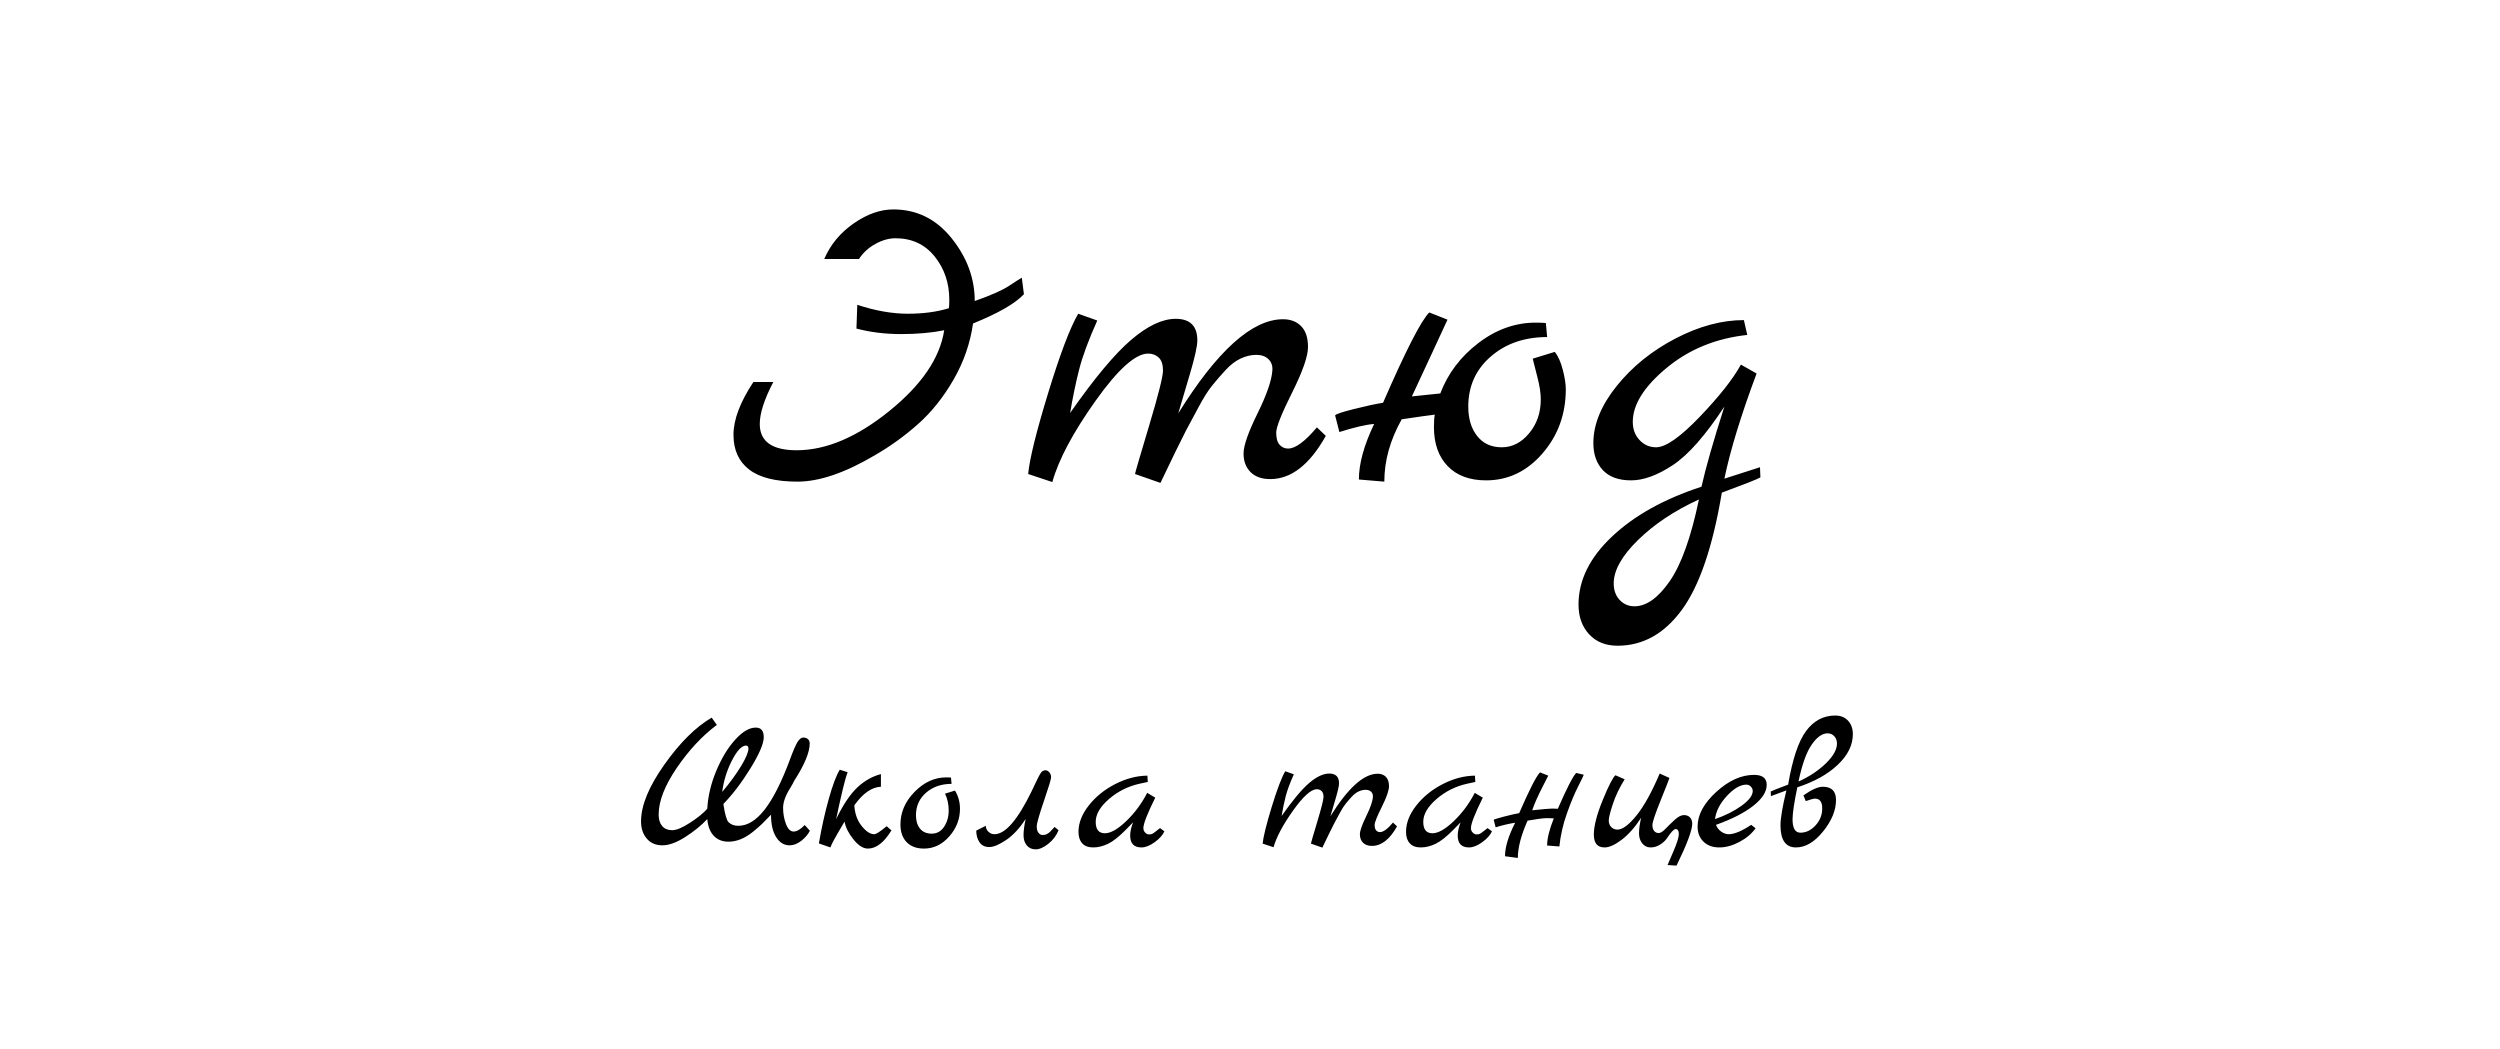
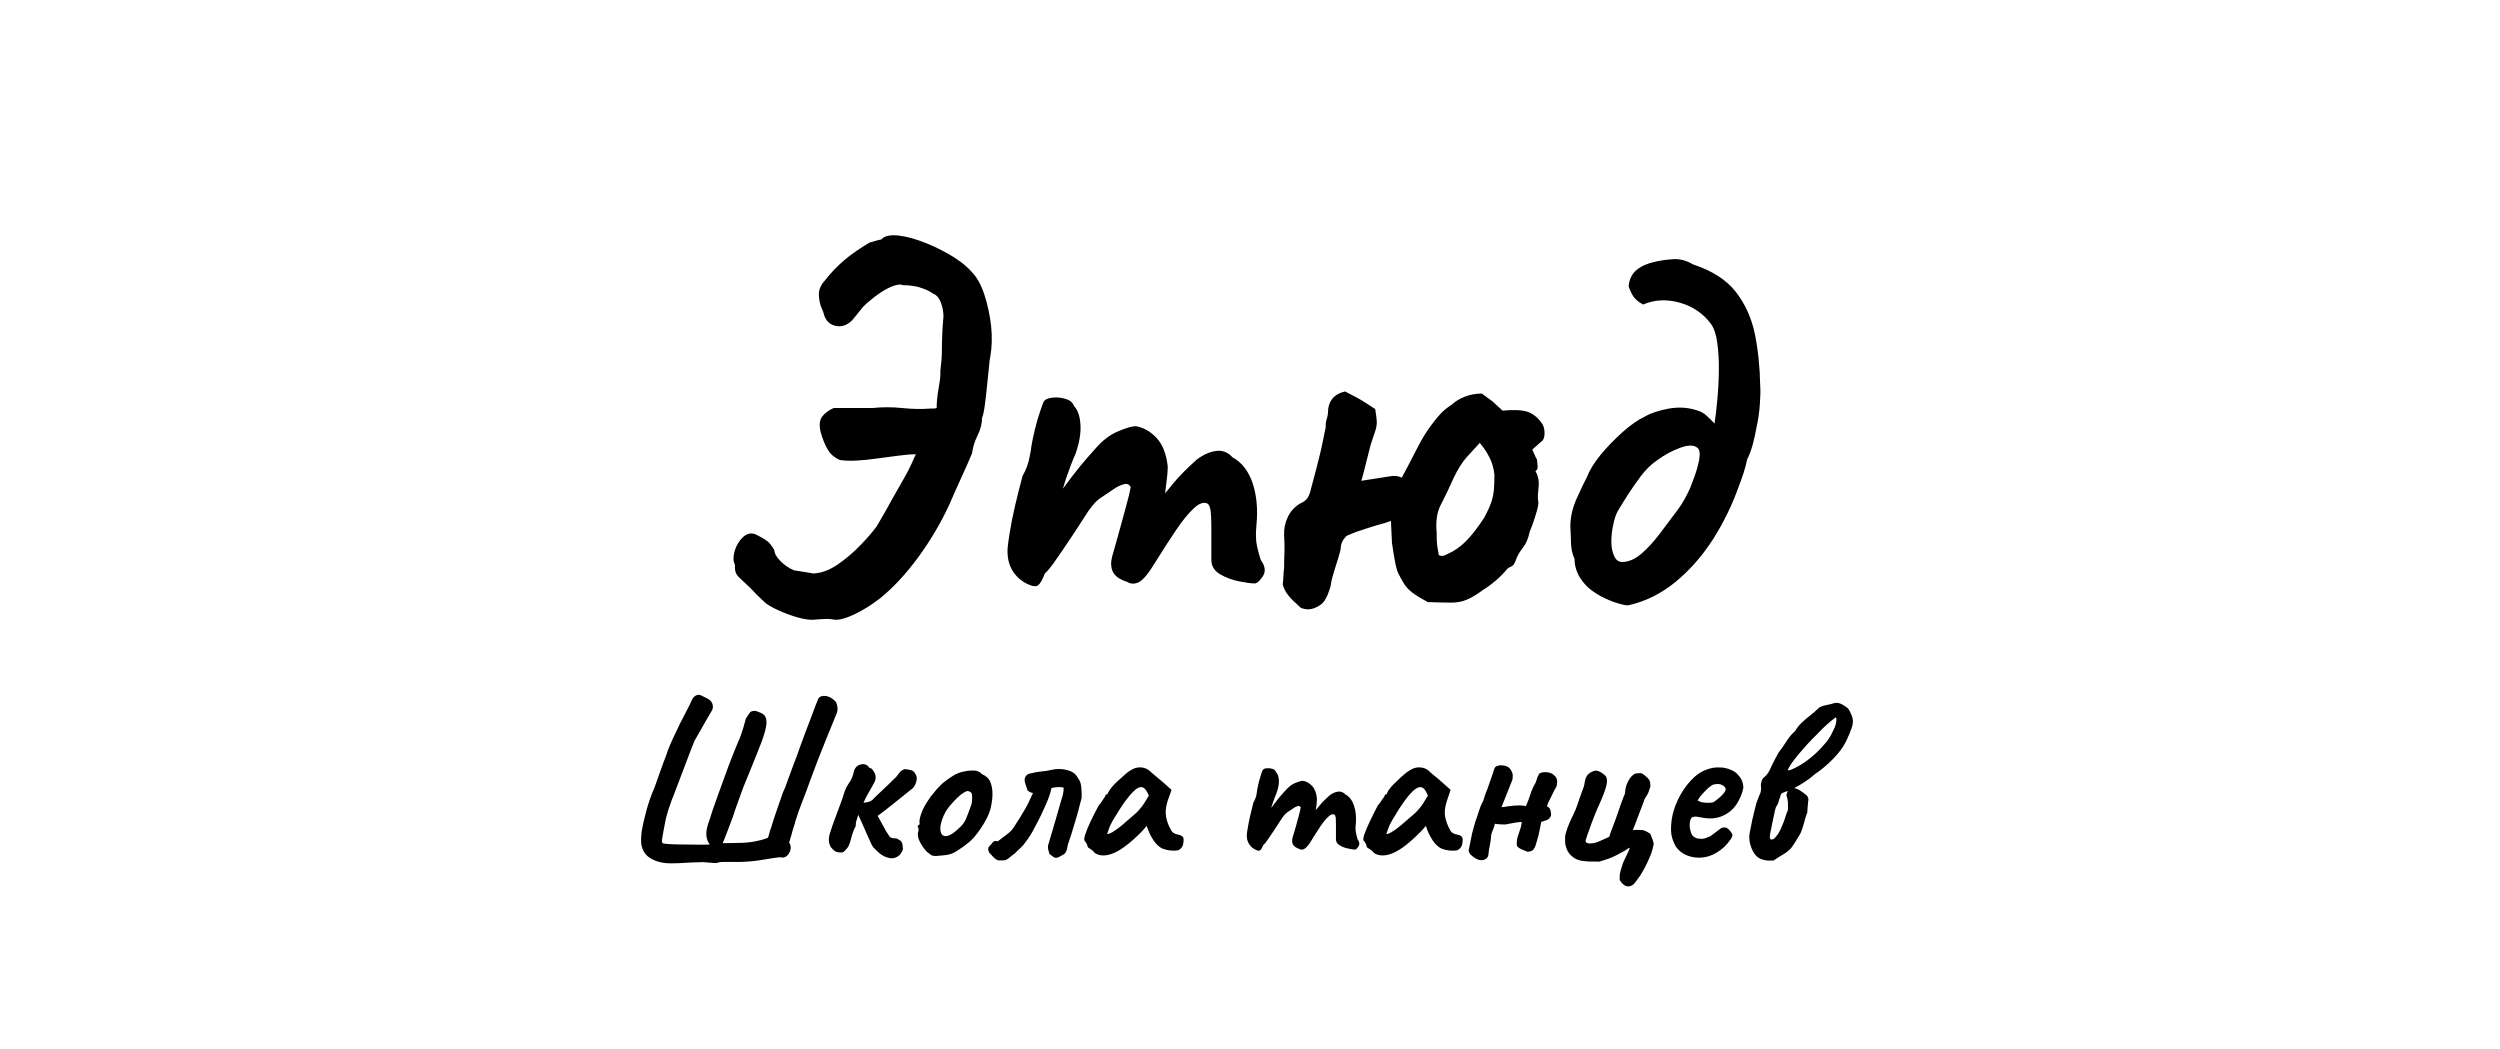
<svg xmlns="http://www.w3.org/2000/svg" viewBox="0 0 1432.5 600.75" width="1432.5" height="600.75">
-   <path fill="#000000" d="M557.552 185.355Q555.122 202.362 546.376 217.546Q537.629 232.731 525.967 243.056Q514.306 253.382 501.186 260.914Q475.676 275.977 456.968 275.977Q438.261 275.977 429.272 269.052Q420.282 262.128 420.282 249.13Q420.282 236.132 431.701 218.882H443.12Q435.345 233.703 435.345 242.935Q435.345 257.998 456.483 257.998Q481.75 257.998 509.568 235.525Q537.386 213.052 541.031 189.242Q530.098 191.429 516.371 191.429Q502.644 191.429 490.739 188.27L491.225 174.665Q506.774 179.767 520.137 179.767Q533.499 179.767 543.703 176.608Q543.946 175.151 543.946 171.749Q543.946 157.415 535.564 146.968Q527.182 136.521 513.091 136.521Q507.503 136.521 501.551 139.801Q495.598 143.081 492.197 148.426H472.275Q477.62 136.035 489.16 128.017Q500.7 120.0 511.876 120.0Q532.041 120.0 545.282 136.521Q558.523 153.042 558.523 172.478Q572.372 167.619 578.081 163.853Q583.791 160.087 585.491 159.116L586.706 168.591Q579.174 176.608 557.552 185.355Z M754.587 244.879 759.69 249.738Q745.841 274.519 727.862 274.519Q720.574 274.519 716.565 270.51Q712.556 266.501 712.556 259.82Q712.556 253.139 720.574 236.861Q728.591 220.583 729.077 212.08Q729.32 208.192 726.769 205.763Q724.218 203.333 719.845 203.333Q715.472 203.333 710.977 205.398Q706.483 207.464 702.231 212.08Q697.979 216.696 694.456 221.069Q690.933 225.442 686.682 233.46Q682.43 241.477 679.515 246.822Q674.413 256.783 664.937 276.706L650.36 271.603Q650.36 270.875 658.378 244.15Q666.395 217.425 666.395 212.323Q666.395 207.221 663.966 204.913Q661.536 202.604 657.892 202.604Q646.959 202.604 627.644 229.815Q608.329 257.026 602.984 276.22L589.136 271.603Q590.35 258.727 600.554 225.321Q610.759 191.914 617.804 179.767L628.737 183.654Q621.206 200.418 618.29 211.958Q615.375 223.499 613.188 236.618Q634.082 206.735 648.173 194.708Q662.265 182.682 673.684 182.682Q686.074 182.682 686.074 195.073Q686.074 199.932 681.823 214.266Q677.571 228.601 675.141 236.861Q708.669 182.925 735.151 182.925Q741.711 182.925 745.598 186.934Q749.485 190.943 749.485 198.839Q749.485 206.735 740.375 224.956Q731.264 243.178 731.264 247.915Q731.264 252.653 733.207 254.84Q735.151 257.026 738.067 257.026Q744.383 257.026 754.587 244.879Z M890.885 201.633Q893.8 205.277 895.501 211.958Q897.202 218.639 897.202 223.013Q897.202 244.393 883.839 259.82Q870.477 275.248 851.526 275.248Q837.435 275.248 829.539 267.109Q821.643 258.97 821.643 244.636Q821.643 240.019 822.129 237.59Q817.756 238.076 803.178 240.262Q793.217 257.998 793.217 275.977L778.64 274.762Q778.64 261.156 787.386 242.935Q780.584 243.421 767.464 247.551L765.034 238.076Q765.034 237.104 775.603 234.431Q786.172 231.759 792.488 230.787Q811.925 186.084 818.97 179.038L829.417 183.168Q826.988 188.513 821.157 201.025Q815.326 213.537 809.009 227.143L825.287 225.442Q831.847 208.192 847.153 196.531Q862.459 184.869 879.952 184.869Q884.082 184.869 885.783 185.112L886.512 193.129Q867.075 193.129 854.199 204.305Q841.322 215.481 841.322 232.974Q841.322 243.421 846.424 249.859Q851.526 256.297 860.516 256.297Q869.505 256.297 876.186 248.28Q882.867 240.262 882.867 228.844Q882.867 223.499 880.924 216.088Q878.98 208.678 878.251 205.52Z M1008.475 267.716 1008.718 273.547Q1006.288 275.005 986.609 282.293Q978.834 328.698 963.771 349.349Q948.708 370.0 926.842 370.0Q916.638 370.0 910.564 363.44Q904.49 356.88 904.49 346.433Q904.49 325.539 923.684 307.439Q942.877 289.339 974.947 278.892Q978.591 262.614 988.067 232.974Q971.789 257.755 958.548 266.501Q945.307 275.248 934.617 275.248Q923.927 275.248 918.46 269.417Q912.994 263.586 912.994 253.868Q912.994 237.833 926.356 221.19Q939.719 204.548 960.005 193.98Q980.292 183.411 999.242 183.411L1001.186 191.914Q974.218 194.83 954.903 210.865Q935.588 226.9 935.588 241.72Q935.588 248.037 939.476 252.167Q943.363 256.297 948.951 256.297Q957.211 256.297 973.975 238.805Q990.739 221.312 997.542 208.921L1006.531 214.023Q993.169 249.738 988.067 274.276ZM973.489 286.181Q952.352 295.899 938.504 309.504Q924.655 323.11 924.655 334.286Q924.655 340.117 928.057 343.761Q931.458 347.405 936.56 347.405Q946.764 347.405 956.725 333.071Q966.687 318.737 973.489 286.181Z M461.107 472.745 464.069 476.036Q462.423 479.217 459.133 481.795Q455.842 484.372 452.441 484.372Q447.724 484.372 444.763 479.71Q441.801 475.048 441.801 467.041Q441.911 466.821 441.911 466.712Q438.51 470.222 436.755 471.977Q435.0 473.732 431.49 476.584Q424.469 482.288 417.449 482.288Q412.184 482.288 409.003 478.943Q405.821 475.597 405.273 469.344Q400.117 474.829 392.658 479.601Q385.199 484.372 379.55 484.372Q373.901 484.372 370.61 480.533Q367.319 476.694 367.319 470.661Q367.319 456.949 380.702 438.082Q394.084 419.214 407.796 411.207L410.758 415.375Q398.253 424.699 387.832 439.946Q377.411 455.194 377.411 466.712Q377.411 470.99 379.44 473.348Q381.469 475.707 385.144 475.707Q388.819 475.707 395.401 471.429Q401.982 467.151 405.273 463.421Q405.821 452.781 410.374 441.811Q414.926 430.842 421.233 423.876Q427.541 416.911 433.026 416.911Q437.633 416.911 437.633 422.395Q437.633 427.88 430.064 440.166Q422.495 452.452 414.487 460.679Q415.804 469.454 417.449 471.099Q419.533 473.184 423.043 473.184Q430.941 473.184 438.181 463.86Q445.421 454.536 452.551 435.449Q455.403 427.661 456.994 425.138Q458.584 422.615 460.23 422.615Q461.875 422.615 462.917 423.492Q463.959 424.37 463.959 426.015Q463.959 433.584 455.074 447.406Q454.526 448.722 452.77 451.574Q448.712 458.046 448.712 462.927Q448.712 467.809 450.357 472.142Q452.003 476.474 454.745 476.474Q457.487 476.474 461.107 472.745ZM427.431 427.222Q423.811 427.222 419.423 435.723Q415.036 444.224 413.829 453.768Q420.63 445.651 424.744 438.795Q428.857 431.939 428.857 428.867Q428.857 427.222 427.431 427.222Z M508.056 473.403 510.798 475.816Q504.436 486.237 497.306 486.237Q493.247 486.237 489.024 480.972Q484.801 475.707 483.923 470.77Q483.265 471.977 480.194 477.133Q477.122 482.288 475.806 485.579L469.224 483.276Q471.528 469.783 474.874 457.827Q478.219 445.87 481.181 441.043L485.679 442.469Q483.704 447.515 479.097 469.344Q485.13 456.949 491.273 451.19Q497.416 445.431 504.765 443.566V450.806Q496.867 451.135 489.518 461.446Q489.957 468.577 493.741 473.293Q497.526 478.01 500.926 478.01Q502.571 478.01 508.056 473.403Z M547.217 453.0Q550.069 457.717 550.069 463.421Q550.069 472.306 543.926 479.272Q537.783 486.237 529.446 486.237Q523.084 486.237 519.519 482.562Q515.954 478.888 515.954 472.416Q515.954 461.995 524.071 453.713Q532.189 445.431 542.281 445.431Q544.145 445.431 544.913 445.541L545.242 449.161Q536.467 449.161 530.653 454.207Q524.839 459.253 524.839 467.151Q524.839 471.867 527.143 474.774Q529.446 477.681 533.889 477.681Q538.332 477.681 540.964 473.732Q543.597 469.783 543.597 464.463Q543.597 459.143 541.513 454.755Z M559.393 475.926 564.878 473.184Q564.878 475.158 566.358 476.584Q567.839 478.01 569.814 478.01Q579.138 478.01 591.094 453.439Q591.753 452.013 592.63 450.203Q593.508 448.393 593.946 447.46Q594.385 446.528 594.989 445.321Q595.592 444.115 595.976 443.511Q596.36 442.908 596.798 442.36Q597.786 441.372 599.047 441.372Q600.309 441.372 601.296 442.579Q602.283 443.786 602.283 445.376Q602.283 446.967 598.17 458.978Q594.056 470.99 594.056 473.513Q594.056 476.036 595.098 477.242Q596.14 478.449 597.182 478.449Q598.224 478.449 598.773 478.339Q599.321 478.23 599.87 477.901Q600.418 477.571 600.802 477.352Q601.186 477.133 601.735 476.584L602.503 475.707Q602.832 475.487 603.435 474.774Q604.038 474.061 604.258 473.842L606.561 475.707Q604.696 480.314 600.693 483.495Q596.689 486.676 593.453 486.676Q590.217 486.676 588.352 484.427Q586.487 482.179 586.487 478.559Q586.487 474.939 587.694 469.235Q582.648 477.133 576.615 481.246Q570.582 485.36 566.852 485.36Q563.122 485.36 561.258 482.617Q559.393 479.875 559.393 475.926Z M664.699 474.5 667.222 476.365Q665.686 479.656 661.573 482.617Q657.459 485.579 654.059 485.579Q647.587 485.579 647.587 478.778Q647.587 475.597 649.232 471.209L645.173 475.378Q639.25 481.411 634.917 483.495Q630.584 485.579 626.416 485.579Q622.247 485.579 620.108 483.221Q617.969 480.862 617.969 476.694Q617.969 469.015 623.893 461.501Q629.816 453.987 639.031 449.27Q648.245 444.554 657.459 444.444L657.679 448.064L653.071 449.051Q643.089 451.245 635.466 457.827Q627.842 464.408 627.842 470.935Q627.842 477.462 633.107 477.462Q638.043 477.462 645.283 470.551Q652.523 463.64 657.349 454.316L661.957 457.059Q655.156 470.77 655.156 474.5Q655.156 476.036 656.198 477.078Q657.24 478.12 658.282 478.12Q659.324 478.12 659.653 478.01Q659.982 477.901 660.311 477.736Q660.64 477.571 661.134 477.242Q661.628 476.913 662.011 476.584Q662.395 476.255 663.273 475.597Q664.151 474.939 664.699 474.5Z  M798.196 471.319 800.5 473.513Q794.247 484.702 786.13 484.702Q782.839 484.702 781.029 482.892Q779.219 481.082 779.219 478.065Q779.219 475.048 782.839 467.699Q786.459 460.349 786.679 456.51Q786.788 454.755 785.636 453.658Q784.485 452.561 782.51 452.561Q780.536 452.561 778.506 453.494Q776.477 454.426 774.557 456.51Q772.638 458.594 771.047 460.569Q769.457 462.543 767.537 466.163Q765.617 469.783 764.301 472.196Q761.997 476.694 757.719 485.689L751.138 483.385Q751.138 483.056 754.758 470.99Q758.378 458.923 758.378 456.62Q758.378 454.316 757.281 453.274Q756.184 452.232 754.538 452.232Q749.602 452.232 740.881 464.518Q732.161 476.804 729.747 485.469L723.495 483.385Q724.043 477.571 728.651 462.489Q733.258 447.406 736.439 441.921L741.375 443.676Q737.974 451.245 736.658 456.455Q735.342 461.666 734.355 467.589Q743.788 454.097 750.151 448.667Q756.513 443.237 761.668 443.237Q767.263 443.237 767.263 448.832Q767.263 451.026 765.343 457.497Q763.423 463.969 762.327 467.699Q777.464 443.347 789.421 443.347Q792.383 443.347 794.138 445.157Q795.893 446.967 795.893 450.532Q795.893 454.097 791.779 462.324Q787.666 470.551 787.666 472.69Q787.666 474.829 788.543 475.816Q789.421 476.804 790.737 476.804Q793.589 476.804 798.196 471.319Z M852.385 474.5 854.908 476.365Q853.372 479.656 849.259 482.617Q845.145 485.579 841.745 485.579Q835.273 485.579 835.273 478.778Q835.273 475.597 836.918 471.209L832.86 475.378Q826.936 481.411 822.603 483.495Q818.27 485.579 814.102 485.579Q809.934 485.579 807.795 483.221Q805.656 480.862 805.656 476.694Q805.656 469.015 811.579 461.501Q817.503 453.987 826.717 449.27Q835.931 444.554 845.145 444.444L845.365 448.064L840.758 449.051Q830.776 451.245 823.152 457.827Q815.528 464.408 815.528 470.935Q815.528 477.462 820.793 477.462Q825.73 477.462 832.969 470.551Q840.209 463.64 845.036 454.316L849.643 457.059Q842.842 470.77 842.842 474.5Q842.842 476.036 843.884 477.078Q844.926 478.12 845.968 478.12Q847.01 478.12 847.339 478.01Q847.668 477.901 847.997 477.736Q848.327 477.571 848.82 477.242Q849.314 476.913 849.698 476.584Q850.082 476.255 850.959 475.597Q851.837 474.939 852.385 474.5Z M903.173 442.908 907.452 443.895Q907.342 444.663 904.325 450.532Q901.309 456.401 897.908 465.889Q894.508 475.378 893.52 485.031L886.5 484.482Q886.5 478.449 890.339 468.906Q889.352 468.796 886.335 468.796Q883.319 468.796 875.311 470.222Q869.717 482.727 869.717 491.612L862.367 490.625Q862.367 482.837 868.181 471.429Q862.587 472.306 856.992 474.061L855.895 469.783Q855.895 469.454 861.764 467.918Q867.633 466.383 870.485 465.944Q879.26 445.76 882.441 442.579L887.158 444.444Q886.61 445.541 884.635 449.38Q879.699 458.923 877.944 464.298Q887.487 463.311 889.407 463.311Q891.327 463.311 892.643 463.421Q900.321 445.76 903.173 442.908Z M969.648 471.977Q969.648 477.571 960.653 496.0L955.497 495.671Q955.497 495.561 958.733 488.157Q961.969 480.753 961.969 477.901Q961.969 475.048 960.105 475.048Q958.679 475.048 955.168 480.314Q953.852 482.288 951.274 483.934Q948.696 485.579 945.79 485.579Q942.883 485.579 941.018 483.276Q939.153 480.972 939.153 477.462Q939.153 473.952 940.36 468.577Q935.204 476.584 929.335 481.082Q923.467 485.579 919.408 485.579Q913.265 485.579 913.265 478.23Q913.265 470.88 918.366 458.43Q923.467 445.98 925.661 444.224L930.926 446.528Q926.429 453.768 924.125 460.788Q921.821 467.809 921.821 470.167Q921.821 472.526 923.302 473.952Q924.783 475.378 926.758 475.378Q931.145 475.378 937.672 467.315Q944.199 459.253 951 443.237L956.594 445.76Q956.375 446.638 951.603 458.485Q946.832 470.332 946.832 472.69Q946.832 475.048 947.874 476.2Q948.916 477.352 950.452 477.352Q951.987 477.352 954.455 474.774Q956.923 472.196 959.776 469.619Q962.628 467.041 964.876 467.041Q967.125 467.041 968.386 468.412Q969.648 469.783 969.648 471.977Z M1003.434 472.635 1005.957 474.61Q1002.556 479.327 996.633 482.453Q990.709 485.579 985.115 485.579Q979.52 485.579 976.12 482.288Q972.719 478.997 972.719 473.622Q972.719 463.531 983.415 453.768Q994.11 444.005 1005.079 444.005Q1012.319 444.005 1012.319 449.709Q1012.319 455.633 1004.695 461.666Q997.071 467.699 983.25 472.635Q984.237 475.158 986.321 476.584Q988.406 478.01 990.599 478.01Q995.316 478.01 1003.434 472.635ZM982.702 469.344Q991.587 466.273 997.949 461.666Q1004.311 457.059 1004.311 453.219Q1004.311 451.793 1003.214 450.696Q1002.117 449.599 1000.691 449.599Q995.536 449.599 989.557 456.017Q983.579 462.434 982.702 469.344Z M1029.87 451.135Q1027.237 463.64 1027.128 469.344Q1027.128 477.133 1031.625 477.133Q1036.452 477.133 1040.291 472.964Q1044.13 468.796 1044.13 463.202Q1044.13 457.607 1039.962 457.607Q1038.755 457.607 1034.696 459.033L1033.38 455.742Q1040.401 450.806 1044.459 450.806Q1052.028 450.806 1052.028 458.375Q1052.028 467.26 1044.624 476.42Q1037.219 485.579 1029.102 485.579Q1020.217 485.579 1020.217 472.855Q1020.217 466.821 1023.617 452.89L1014.732 456.181L1014.622 453.548Q1015.719 452.89 1024.605 449.599Q1028.334 427.661 1034.916 418.83Q1041.497 410.0 1051.589 410.0Q1056.196 410.0 1058.939 412.962Q1061.681 415.923 1061.681 420.64Q1061.681 430.074 1053.015 438.246Q1044.349 446.418 1029.87 451.135ZM1030.528 447.844Q1040.071 443.457 1046.324 437.314Q1052.577 431.171 1052.577 426.125Q1052.577 423.492 1051.041 421.847Q1049.505 420.202 1047.202 420.202Q1042.594 420.202 1038.097 426.673Q1033.599 433.145 1030.528 447.844Z" />
+   <path fill="#000000" d="M556.7 155.7Q561.2 160.2 564 168.7Q566.8 177.2 567.9 186.7Q568.9 196.2 567.4 204.6Q567.1 205.5 566.7 210.1Q566.2 214.7 565.6 220.8Q565 226.9 564.3 232.2Q563.6 237.4 562.7 239.5Q562.7 244.5 560.1 249.6Q557.6 254.7 557 259.7Q555.5 263.3 553.9 266.9Q552.2 270.5 550.6 274.2Q548.9 277.9 547.3 281.5Q545.7 285.1 544.2 288.6Q537 304.4 526.3 319.1Q515.6 333.7 504.2 342.9Q496.8 348.6 489.6 352Q482.5 355.4 478.3 355.1Q475.3 354.5 472.3 354.7Q469.4 354.8 466.1 355.1Q463.1 355.4 457.1 353.8Q451.2 352.1 445.8 349.6Q440.4 347.1 438.4 345.3Q436.6 343.5 434.8 341.9Q433 340.2 431.4 338.4Q429.7 336.6 427.9 335Q426.1 333.4 424.3 331.6Q421.4 329.2 421.2 326.4Q421.1 323.5 421.1 323.5Q419.6 320.8 420.9 315.9Q422.3 311 425.8 307.7Q429.4 304.4 433.6 306.5Q439.5 309.5 441 311.3Q442.5 313.1 443.7 315.2Q443.7 317.9 447.1 321.4Q450.6 325 455 326.8Q456.8 327.1 458.8 327.4Q460.7 327.7 462.5 328Q464.3 328.3 466.1 328.6Q472.9 328.3 480.1 323.4Q487.2 318.5 493.4 312Q499.5 305.6 502.4 301.5Q504.8 297.3 507.1 293.4Q509.3 289.5 511.5 285.5Q513.8 281.5 516 277.6Q518.2 273.7 520.3 269.9Q521.5 267.5 522.6 265.1Q523.6 262.7 524.8 260.3Q520.6 260.3 514.8 261.1Q509 261.8 502.7 262.7Q496.5 263.6 491 263.9Q485.5 264.2 481.3 263.6Q476.5 261.5 474.3 257.6Q472 253.8 470.3 247.8Q468.8 241.8 471.1 238.7Q473.5 235.6 477.7 233.8H500.1Q508.1 232.9 516.9 233.8Q525.7 234.7 533.1 234.1Q534 234.1 534.9 234.1Q535.8 234.1 536.7 233.8Q536.7 228.7 537.9 222Q539.1 215.3 538.8 212.9Q539.7 205.5 539.7 200.9Q539.7 196.2 539.9 192.1Q540 187.9 540.6 181.3Q540.6 177.2 539.1 173.3Q537.6 169.4 534.6 168.2Q532 166.4 529.1 165.4Q526.3 164.3 523.5 163.9Q520.6 163.4 517.3 163.4Q515.9 162.6 512.6 163.6Q509.3 164.6 505.1 167.3Q501 170 496.5 173.9Q496.2 174.2 495.6 174.8Q495 175.4 494.4 176Q492.9 177.8 491.4 179.7Q489.9 181.6 488.4 183.4Q484 187.9 478.7 186.7Q473.5 185.5 472 179.8Q472 179.2 470.7 176.3Q469.4 173.3 469.2 169Q469.1 164.6 472.6 160.8Q477.7 154.2 484.1 148.8Q490.5 143.5 498.3 139Q500.1 138.4 501.7 138Q503.3 137.5 505.1 137.2Q506 136 507.8 135.4Q509.6 134.8 511.7 134.8Q517.9 134.8 526.6 137.8Q535.2 140.8 543.6 145.6Q551.9 150.3 556.7 155.7ZM589.8 335.1Q584.1 332.8 580.7 327.8Q577.3 322.9 577.3 315.8Q577.3 312.8 578.5 305.6Q579.6 298.5 581.7 289.5Q583.8 280.6 585.9 272.8Q588.9 267.5 589.9 262.1Q591 256.8 591 255.6Q591.6 252 593 246Q594.5 240 596.2 235.1Q597.8 230.2 598.4 229.6Q599.9 228.1 603.5 227.8Q607.1 227.5 610.7 228.6Q614.2 229.6 615.4 232.6Q618.7 236.2 619.1 243.3Q619.6 250.5 616.3 260Q613.6 266 610.9 274Q608.3 282.1 606.3 288.8Q604.4 295.5 604.1 297.9L593.4 297.6Q598.4 292.8 602.9 287.6Q607.4 282.4 609.5 279.4Q614.5 272.6 618.3 267.9Q622 263.3 627.9 256.8Q633.9 249.9 640.8 247.1Q647.6 244.2 650.9 244.2Q657.5 245.4 662.7 250.9Q667.9 256.5 669.1 267.2Q669.1 271.4 668.3 277Q667.6 282.7 667.6 282.7Q667.6 282.7 672.5 276.7Q677.4 270.8 685.8 263.3Q691.4 259.1 696.8 258.4Q702.2 257.6 706.3 262.1Q714.1 266.3 717.7 276.7Q721.2 287.2 720 300.3Q719.2 308 720.2 312.6Q721.2 317.3 722.4 320.8Q726.3 326.2 723.6 330.2Q720.9 334.3 718.9 334.3Q715.9 334.3 709.9 333.1Q704 331.9 699 329Q694.1 326 694.1 320.8V302.4Q694.1 295.8 693.7 292.7Q693.2 289.5 692 288.6Q688.7 286.9 684 291.3Q679.2 295.8 673.7 304Q668.2 312.2 661.9 322.3Q656.3 331.6 652.7 333.5Q649.1 335.4 645.8 333.4Q639.3 331.3 637.6 327.5Q636 323.8 637.2 319.1Q638.7 314 640.9 306Q643.1 297.9 645.2 290.3Q647.3 282.7 647.9 279.1Q646.7 276.7 643.9 277.5Q641.1 278.2 638.1 280.3Q634.5 282.7 630.5 285.4Q626.4 288.1 621.1 296.7Q617.5 302.4 613 309.1Q608.6 315.8 604.8 321.1Q601.1 326.5 598.7 328.6Q596.6 334 594.9 335.3Q593.1 336.6 589.8 335.1ZM745.4 348.3Q740.6 344.1 738.4 341.4Q736.1 338.7 735 334.9Q735.3 332.5 735.4 330.1Q735.5 327.7 735.8 325.3Q735.8 320.5 736 315.9Q736.1 311.3 735.8 306.8Q735.5 301.5 737.8 296.5Q740 291.6 744.8 288.6Q748.1 287.2 749.3 285.2Q750.5 283.3 751.3 279.7Q752.8 274 754.3 268.4Q755.8 262.7 757.2 256.6Q758.5 250.5 759.7 244.5Q759.4 243 760.1 240.5Q760.9 238 760.9 236.8Q760.9 226.6 770.7 224.3Q773.7 225.8 776.7 227.4Q779.7 229 782.5 230.8Q785.3 232.6 788 234.4Q788.9 239.8 788.9 242.4Q788.9 245.1 786.8 250.5Q785.3 254.7 784 260.3Q782.6 266 781.2 271.4Q780.9 272.6 780.6 273.6Q780.3 274.6 780 275.5L797.3 272.8Q798.7 272.6 800.4 272.8Q802 273.1 803.2 273.7Q807.4 266 811.7 257.5Q816 249 819.9 243.9Q822.9 239.8 825.6 236.9Q828.3 234.1 832.1 231.7Q834.5 229.3 839.1 227.4Q843.8 225.5 849.1 225.5Q852.7 228.1 853.7 228.9Q854.8 229.6 855.1 229.9Q855.4 230.2 856.4 231.1Q857.5 232 861 235.3Q870.3 234.4 875.1 235.9Q879.8 237.4 883.4 242.4Q884.9 244.5 885 247.5Q885.2 250.5 884 252.3L878 257.6Q878.6 258.8 879.2 260.3Q879.8 261.8 880.7 263.3Q881.3 268.1 880.9 268.8Q880.4 269.6 879.8 269.9Q882.2 274 881.6 279.1Q881 284.2 881.3 286.6Q881.9 288.3 880.7 292.5Q879.5 296.7 878.2 300.4Q876.8 304.1 876.5 304.7Q875.4 310.4 872.5 314Q869.7 317.6 868.5 321.1Q867.6 323.8 866 324.6Q864.3 325.3 863.7 325.9Q858.1 332.8 849.7 338.1Q844.4 342 840.5 343.6Q836.6 345.3 831.7 345.3Q826.8 345.3 818.1 345Q812.5 342 809.3 339.6Q806.2 337.2 804.6 334.6Q802.9 331.9 801.1 328.3Q799.9 325.3 799 319.9Q798.7 318.2 798.3 315.8Q797.9 313.4 797.6 311L797 298.5Q796.1 298.8 795.2 299.1Q794.3 299.4 793.4 299.7Q788 301.2 784 302.5Q780 303.8 777.3 304.7Q774.3 305.9 772.8 306.5Q771.3 307.1 771 307.7Q768.6 310.1 768.3 313.4Q768.3 314.9 767 319.2Q765.7 323.5 764.3 327.8Q763 332.2 762.7 334Q762.7 335.7 760.9 340.4Q759.1 345 756.7 346.5Q753.7 348.6 751.1 349Q748.4 349.5 745.4 348.3ZM829.1 317.6Q834.8 315.2 839.7 310.4Q844.6 305.6 850.6 296.4Q853.3 291.3 854.5 287.8Q855.7 284.2 856 280.6Q856.3 277 856.3 272Q855.7 266.3 853.4 262Q851.2 257.6 847.9 253.8Q844.1 257.9 840.3 262.1Q836.6 266.3 833 273.7Q828.9 283 825.6 289.2Q822.3 295.5 823.2 305Q823.2 310.7 823.5 312.6Q823.8 314.6 824.4 317.9Q824.4 318.2 825.6 318.5Q826.8 318.8 829.1 317.6ZM933.2 346.8Q931.7 347.1 927.1 345.7Q922.5 344.4 917.2 341.6Q912 338.7 909 335.7Q905.2 331.6 903.7 327.8Q902.2 324.1 902.2 320.2Q900.4 316.4 900.2 311.5Q900.1 306.5 899.8 301.8Q899.8 293.7 903.5 285.5Q907.2 277.3 909.3 273.4Q911.4 267.8 916.9 260.9Q922.5 254.1 929.5 247.8Q936.5 241.5 942.7 238.6Q947.2 235.9 955.8 234.2Q964.5 232.6 971.9 235Q975.5 235.9 978 238.3Q980.6 240.7 982.4 242.7Q983.3 237.4 984 229.2Q984.8 221 984.9 212.3Q985 203.7 984 196.4Q983 189.1 980.3 185.5Q973.7 176.6 962.4 173.4Q951.1 170.3 941.5 174.5Q937.7 172.4 936 170Q934.4 167.6 933.2 164Q933.8 157.8 938 154.5Q942.1 151.2 949.6 149.7Q953.8 148.8 959.1 148.5Q964.5 148.2 970.1 151.5Q986.5 156.9 994.6 167.2Q1002.6 177.5 1005.5 191.2Q1008.3 204.9 1008.6 221Q1008.9 225.2 1008.4 231.6Q1008 238 1006.5 244.8Q1005.6 249.9 1004.3 254.8Q1002.9 259.7 1001.1 263.3Q1000.3 267.2 999.1 270.9Q997.9 274.6 996.4 278.5Q990.7 294.6 981.5 309.1Q972.2 323.5 960 333.5Q947.8 343.5 933.2 346.8ZM930.2 322Q935.3 321.7 940.5 317.3Q945.7 312.8 950.6 306.4Q955.5 300 959.7 294.3Q961.8 291.6 963.6 288.8Q965.4 286 967 282.7Q968.7 279.4 969.8 276.1Q972.5 269.3 973.6 263.6Q974.6 257.9 972.5 256.5Q969.5 254.1 962.7 256.6Q955.8 259.1 949.3 263.9Q944.5 267.2 940.3 272.7Q936.2 278.2 932.9 283.3Q931.1 286 929.6 288.5Q928.1 291 927.2 292.5Q925.4 295.5 924.4 300.6Q923.3 305.6 923.3 310.4Q923.3 315.2 925 318.8Q926.6 322.3 930.2 322ZM384.4 494.7Q383.1 494.7 381.9 494.6Q380.8 494.4 379.6 494.3Q375 493.5 371.7 491.1Q368.4 488.6 367.5 484Q367.1 480.9 367.7 476.3Q368.4 472.2 369.6 467.5Q370.7 462.9 372.2 458.5Q373.7 454.2 375.2 450.8Q375.9 448.6 376.8 446.3Q377.6 444.1 378.4 441.8Q379.2 439.6 380 437.3Q380.9 435.1 381.7 432.9Q382.1 431.5 382.7 429.9Q383.4 428.2 384.1 426.5Q384.8 424.8 385.6 423.1Q386.5 421.3 387.3 419.6Q389.2 415.3 391.3 411.4Q393.4 407.5 394.7 404.8Q395.4 403.5 395.8 402.5Q396.3 401.6 396.4 401.1Q396.7 400.6 397 400.2Q397.3 399.8 397.4 399.5Q399.5 397.5 401.6 398.4Q403.7 399.4 405.8 400.5Q408 401.8 408.4 404Q408.8 406.2 407.4 408Q405.8 410.8 404.2 413.5Q402.7 416.2 401.1 419Q399.5 421.7 398 424.4Q397.7 425 397.5 425.6Q397.3 426.1 397.1 426.7Q396.8 427.3 396.6 427.9Q396.4 428.5 396.1 429.1Q393.5 435.9 390.9 442.8Q388.3 449.6 385.7 456.5Q384.9 458.2 384.3 460.2Q383.6 462.1 383 463.9Q382.5 465.8 382 467.4Q381.5 469 381.3 470.3Q380.8 473.1 380.4 475Q380.1 477 379.8 478.3Q379.2 481.5 379.3 482.1Q379.3 482.6 379.7 483.2Q380.5 483.5 384 483.7Q387.5 483.9 392.2 483.9Q396.8 484 401.1 484Q402.7 484 404.1 484Q405.5 484 406.7 483.9Q405.3 482.1 404.9 479.8Q404.5 477.6 405 475Q405.5 472.4 406.6 469.7Q407 468.2 408.3 464.3Q409.7 460.4 411.6 455Q413.5 449.6 415.6 444Q417.6 438.4 419.5 433.6Q421.4 428.7 422.6 425.9Q423.8 423.3 424.5 421.3Q425.2 419.4 425.9 417.1Q426.6 414.8 427.4 411.7L429.4 408.7Q430 407.6 431.5 407.4Q433 407.1 434.7 408Q437.1 408.7 438.1 410Q439.2 411.4 439.2 413.8Q439.2 415.2 438.8 417.1Q438.4 419.1 437.6 421.6Q436.8 424.1 435.6 427.1Q434.5 430 433 433.7Q431.5 437.3 429.8 441.6Q428.1 445.8 426 450.9Q424.4 455.2 422.9 459.4Q421.3 463.7 420 467.9Q418.6 471.6 416.9 476.1Q415.2 480.6 414.1 483.1Q414.9 483.1 415.7 483.1Q416.5 483.1 417.3 483.1Q420 483.1 422.6 483Q425.2 483 427.6 482.8Q430 482.6 432.2 482.2Q434.3 481.8 436.3 481.3Q437.3 481 438.2 480.7Q439.2 480.4 440.1 480Q440.5 478.5 440.9 477.2Q441.2 475.8 441.8 474.4Q443.2 469.7 444.8 465.1Q446.3 460.6 447.5 457.3Q448.5 454.3 449.2 452.7Q449.8 451.2 449.7 451.9Q450 450.9 450.9 448.4Q451.8 445.8 453 442.7Q454.1 439.6 455.1 437Q456 434.5 456.4 433.7Q456.9 432.3 458.2 428.6Q459.5 425 461.2 420.4Q462.9 415.8 464.6 411.5Q466.3 407.1 467.4 404Q468.6 400.9 468.9 400.3Q470.2 398.4 473.2 398.8Q476.2 399.2 479 402.2Q480 404.6 479.9 406.5Q479.8 408.3 478.9 410Q476.6 415.7 473.9 422.3Q471.2 428.9 468.7 435.3Q466.3 441.8 464.2 447.3Q462.1 453.3 459.8 459.1Q457.5 464.9 455.7 470.7Q455.6 471.1 455.3 472.3Q454.9 473.5 454.4 475.1Q453.9 476.7 453.4 478.7Q452.8 480.8 452.2 482.7Q453.5 484.9 452.9 487.1Q452.3 489.2 450.8 490.5Q449.3 491.7 447.8 491.3Q447.6 491.2 447.1 491.2Q446.6 491.2 445.9 491.3Q443.2 491.6 437.3 492.6Q431.3 493.7 424 493.9Q422.5 493.9 419.7 493.9Q416.9 493.9 414.5 493.9Q412.2 493.9 411.7 494.2Q411 494.6 409.1 494.5Q407.2 494.4 405.4 494.2Q403.6 494 402.8 494Q400.1 494 396.2 494.2Q392.4 494.4 389 494.6Q385.7 494.7 384.4 494.7ZM507.7 491.1Q505.5 490.3 503.7 488.7Q501.9 487.1 500.3 485.4Q499.8 484.8 498.8 482.6Q497.8 480.5 496.6 477.7Q495.3 474.9 494.1 472Q492.9 469.2 491.8 466.9Q491.2 468.6 490.7 470.3Q490.3 471.9 490.3 473.5Q489.1 475.5 488.2 478.6Q487.4 481.7 487 482.7Q486.6 484.4 485.5 485.9Q484.4 487.4 483 488.4Q480.2 488.6 479 488Q477.7 487.4 475.9 485.2Q474.9 483 474.9 481.1Q475 479.2 475.5 477.6Q475.8 476.5 477 473Q478.3 469.5 479.8 465.4Q481.4 461.3 482.5 458.1Q483.6 454.9 483.7 454.4Q484.6 451.4 486.6 448.5Q488.6 445.6 489.2 442.3Q489.7 440 491.4 438.8Q493.1 437.7 495.1 437.9Q497 438.1 498.2 440Q498.7 440.1 499.2 440.3Q499.6 440.5 500 441.1Q501.3 442.6 501.7 444.6Q502 446.7 500.8 448.7Q499.4 451.3 498.4 453Q497.4 454.7 496.6 456.2Q495.7 457.8 494.8 460Q496.1 459.8 497.2 459.6Q498.2 459.4 499.1 458.9Q499.9 458.5 500.8 457.4Q501.6 456.6 503.5 454.8Q505.5 452.9 507.8 450.7Q510.1 448.6 511.7 446.9Q513.3 445.3 513.5 445.2Q514.4 444 515.5 442.6Q516.6 441.3 518.4 440.7Q520.8 440.9 522.3 441.4Q523.8 441.9 524.3 443.2Q525.8 444.8 525.1 447.6Q524.4 450.5 522.7 451.9Q520.5 453.6 517.2 456.3Q513.8 459 510.2 461.9Q506.5 464.9 502.9 467.5Q504.3 469.9 505.5 472.2Q506.7 474.5 507.6 476.1Q509 478.1 509.7 479.3Q510.3 480.4 513.6 480.4Q515.9 481.4 516.6 482.4Q517.2 483.5 517.2 484.5Q517.2 485.4 517.4 486.5Q517.1 487.8 516 489.3Q514.9 490.8 512.8 491.5Q510.7 492.2 507.7 491.1ZM536.1 490.5Q534.4 490.5 533.5 489.9Q532.5 489.2 531.1 488.1Q528.6 485.4 527.1 482.4Q525.6 479.5 526 477.2Q526.4 476.2 526.3 475.2Q526.2 474.2 526.2 474.2Q525.6 473.6 525.8 473.4Q526.1 473.2 526.4 472.7Q527.1 472.7 526.9 471.2Q526.6 470.2 527.7 466.7Q528.8 463.3 530.8 460.2Q531.6 458.9 533.1 456.7Q534.7 454.6 536.6 452.4Q538.5 450.3 540 448.9Q543.3 446.2 546.1 444.5Q548.9 442.8 551.8 442.2Q554.6 441.5 557.7 441.5Q560.8 441.5 562.7 443.6Q565.7 444.9 567 447.1Q568.2 449.3 568.6 452.9Q569 456.8 567.8 462.4Q566.6 468.1 561.4 475.5Q558.2 480.2 555 482.8Q551.9 485.4 548.1 487.7Q545.4 489.5 542.3 489.9Q539.1 490.3 536.1 490.5ZM549.4 474.6Q552.3 472.2 553.5 469.2Q554.8 466.2 556.2 462.1Q556.7 461.3 556.9 459.5Q557.1 457.7 557 455.9Q556.9 454.2 556.1 453.9Q554.9 453 553.7 453.4Q552.6 453.9 550.7 455.2Q546.8 458.5 543.5 462.7Q540.2 466.9 538.9 473.1Q538.5 476.3 539.6 478Q540.7 479.6 543.2 478.9Q545.8 478.1 549.4 474.6ZM572.1 493Q570.4 492.5 569 490.9Q567.7 489.4 566.9 488.7Q566.8 488.3 566.6 487.9Q566.4 487.5 566.2 487.1Q566.2 485.8 566.6 485.3Q566.9 484.8 568.2 483.5Q569.1 482.1 570 481.9Q570.9 481.8 571.7 482.1Q574.3 480.1 576.7 478.3Q579.1 476.6 580.6 474.5Q582.4 471.8 584.2 468.9Q585.9 466 587.6 463.2Q588.3 462 589.1 460.4Q589.8 458.9 590.6 457.2Q591.4 455.6 591.9 454.4Q590.6 454.2 590.1 453.8Q589.6 453.5 588.8 453Q588.4 451.6 587.8 449.9Q587.2 448.2 587.1 447.3Q587.1 444 590.2 443.2Q594.1 442.3 597 442Q599.9 441.8 602.6 441.1Q605.2 440.5 608.1 440.7Q611 440.9 613.4 441.9Q614.7 442.4 615.8 443.3Q616.8 444.3 617.7 445.8Q619.2 447.9 619.5 450.4Q619.8 452.9 619.8 454.8Q619.7 456.6 619.8 457.2Q619.4 458.6 618.6 461.6Q617.9 464.6 616.9 468Q615.9 471.4 615.1 474Q614.2 476.7 614 477.6Q613.4 479.7 612.6 481.9Q611.7 484 611.5 486Q611 488.7 609.3 489.7Q607.6 490.7 606.3 491.3Q604.8 491.8 603.7 491.1Q602.5 490.3 601.4 489.4Q600.5 486.9 600.5 485.6Q600.4 484.4 601.2 482.2Q601.6 481.1 602.6 477.5Q603.7 473.8 605 469.3Q606.3 464.7 607.4 460.9Q608.6 457 609 455.5Q609.3 454.2 609.4 453.2Q609.5 452.2 609.4 451.3Q608.5 451 606.8 451Q605.1 451 603.7 451.3Q603.4 451.4 603.1 451.4Q602.7 451.4 602.5 451.6Q602 453.9 601.2 456.2Q600.4 458.5 599.3 461Q598.2 463.5 596.7 466.7Q595.2 469.8 593.1 473.7Q591.8 476.3 590.5 478.4Q589.2 480.5 587.8 482.3L586.2 484.4Q585.4 485.2 584.5 486.1Q583.6 487 582.8 487.7Q582 488.4 581.5 489L577.5 492.1Q576.3 493 575 493Q573.7 493 572.1 493ZM627.2 488.7Q626.7 487.7 625 486.6Q623.2 485.6 623.2 485.1Q623.2 484.5 622.6 483.4Q622 482.3 621.5 481.8Q620.9 481 621.9 478Q622.9 474.9 625 470.5Q627.1 466 629.6 461.5Q630.6 460.4 631.7 458.7Q632.7 457 633.2 456.5Q633.2 456 633.6 455.5Q634 455.1 634.5 455.1L635.6 453Q635.9 452.5 637.2 450.9Q638.5 449.3 640.5 447.5Q642.5 445.6 644.5 443.9Q646.5 442.1 647.8 441.4Q650.6 439.6 653.5 439.7Q656.4 439.8 658.5 441.5Q658.9 441.9 660.3 443.1Q661.7 444.3 663.4 445.7Q665.2 447.1 666.5 448.3L671.3 452.6L669 459.1Q667.4 464.3 668.2 468.2Q669 472.2 670.7 475Q671.3 476.5 672.4 477.2Q673.5 478 675.3 478.3Q676.4 478.4 677.3 479.1Q678.2 479.7 678.2 481.1Q678.2 484.3 677.1 485.6Q676 487 674.7 487.3Q670.4 487.8 666.5 486.4Q662.6 484.9 659.4 478.9Q658.9 478.1 658.1 476Q657.2 473.8 657.1 473.2Q656.6 473.8 655.7 474.8Q654.9 475.8 654.1 476.6Q644.8 486 638.2 488.8Q631.6 491.6 627.2 488.7ZM634.4 477.9Q635.3 478 637.3 476.9Q639.2 475.8 642.5 473.2Q646.9 469.4 649.8 466.9Q652.7 464.5 655.4 460.6L658.3 455.9Q657 452.9 655.9 451.9Q654.9 451 653.8 451Q652.1 451 649.8 453.2Q647.5 455.3 644.5 459.4Q641.6 463.5 637.9 469.7Q636.2 472.5 635.3 475.2Q634.4 477.9 634.4 477.9ZM719.9 487.1Q717.4 486.1 715.9 483.9Q714.4 481.8 714.4 478.7Q714.4 477.4 715 474.2Q715.5 471.1 716.4 467.2Q717.3 463.3 718.2 459.9Q719.5 457.6 720 455.2Q720.4 452.9 720.4 452.3Q720.7 450.8 721.3 448.1Q722 445.5 722.7 443.4Q723.4 441.3 723.7 441Q724.4 440.3 725.9 440.2Q727.5 440.1 729 440.5Q730.6 441 731.1 442.3Q732.6 443.9 732.8 447Q733 450.1 731.5 454.3Q730.4 456.9 729.2 460.4Q728 463.9 727.2 466.9Q726.3 469.8 726.2 470.8L721.5 470.7Q723.7 468.6 725.7 466.4Q727.6 464.1 728.5 462.8Q730.7 459.8 732.4 457.7Q734 455.7 736.6 452.9Q739.2 449.9 742.2 448.6Q745.2 447.4 746.6 447.4Q749.5 447.9 751.8 450.3Q754.1 452.7 754.6 457.4Q754.6 459.2 754.3 461.7Q753.9 464.2 753.9 464.2Q753.9 464.2 756.1 461.6Q758.2 459 761.9 455.7Q764.4 453.9 766.7 453.6Q769.1 453.3 770.9 455.2Q774.3 457 775.8 461.6Q777.4 466.2 776.9 471.9Q776.5 475.3 777 477.3Q777.4 479.3 777.9 480.9Q779.6 483.2 778.4 485Q777.3 486.8 776.4 486.8Q775.1 486.8 772.5 486.2Q769.8 485.7 767.7 484.4Q765.5 483.2 765.5 480.9V472.8Q765.5 469.9 765.4 468.6Q765.2 467.2 764.6 466.8Q763.2 466 761.1 468Q759 469.9 756.6 473.5Q754.2 477.1 751.5 481.5Q749 485.6 747.4 486.4Q745.9 487.3 744.4 486.4Q741.6 485.4 740.8 483.8Q740.1 482.2 740.6 480.1Q741.3 477.9 742.3 474.4Q743.3 470.9 744.2 467.5Q745.1 464.2 745.3 462.6Q744.8 461.6 743.6 461.9Q742.3 462.2 741 463.2Q739.5 464.2 737.7 465.4Q736 466.5 733.6 470.3Q732 472.8 730.1 475.7Q728.1 478.7 726.5 481Q724.9 483.4 723.8 484.3Q722.9 486.6 722.1 487.2Q721.4 487.8 719.9 487.1ZM787.2 488.7Q786.7 487.7 784.9 486.6Q783.1 485.6 783.1 485.1Q783.1 484.5 782.6 483.4Q782 482.3 781.4 481.8Q780.8 481 781.8 478Q782.9 474.9 785 470.5Q787.1 466 789.5 461.5Q790.6 460.4 791.6 458.7Q792.7 457 793.2 456.5Q793.2 456 793.6 455.5Q794 455.1 794.5 455.1L795.5 453Q795.8 452.5 797.1 450.9Q798.5 449.3 800.5 447.5Q802.4 445.6 804.4 443.9Q806.4 442.1 807.8 441.4Q810.5 439.6 813.4 439.7Q816.4 439.8 818.5 441.5Q818.9 441.9 820.2 443.1Q821.6 444.3 823.4 445.7Q825.1 447.1 826.4 448.3L831.2 452.6L829 459.1Q827.3 464.3 828.1 468.2Q829 472.2 830.6 475Q831.2 476.5 832.3 477.2Q833.5 478 835.3 478.3Q836.3 478.4 837.2 479.1Q838.1 479.7 838.1 481.1Q838.1 484.3 837 485.6Q835.9 487 834.6 487.3Q830.3 487.8 826.4 486.4Q822.5 484.9 819.4 478.9Q818.9 478.1 818 476Q817.2 473.8 817 473.2Q816.5 473.8 815.7 474.8Q814.8 475.8 814 476.6Q804.8 486 798.2 488.8Q791.6 491.6 787.2 488.7ZM794.4 477.9Q795.3 478 797.2 476.9Q799.2 475.8 802.4 473.2Q806.9 469.4 809.7 466.9Q812.6 464.5 815.3 460.6L818.2 455.9Q816.9 452.9 815.9 451.9Q814.8 451 813.8 451Q812.1 451 809.7 453.2Q807.4 455.3 804.5 459.4Q801.5 463.5 797.9 469.7Q796.2 472.5 795.3 475.2Q794.4 477.9 794.4 477.9ZM882.1 443.2Q883.9 442.2 886.6 442.5Q889.4 442.8 891.1 444.8Q892.9 446.7 891.9 450.6Q891.3 451.7 890.5 453.1Q889.8 454.6 889 456.2Q888.2 457.8 887.5 459.2Q886.8 460.7 886.5 461.7V462.1Q888.1 462.6 888.5 464.7Q889 466.8 888.6 467.7Q887.7 469.2 887.1 469.5Q886.5 469.9 884.3 470.6Q883.8 470.7 883.4 470.8Q883.1 471 883 471.5Q882.6 474 882.1 476.1Q881.7 478.3 881.1 480.3Q880.5 482.3 879.9 484.4Q879.6 485.4 878.8 486.6Q878 487.8 875.4 488.1Q872.8 487 871.7 486.6Q870.6 486.1 869.8 485.4Q869 484.9 869.1 482.8Q869.2 480.8 869.7 479.2Q870.3 477.2 870.9 475.7Q871.5 474.2 872 471Q870.6 471 869.4 471.2Q868.1 471.4 867 471.6Q865.9 471.8 864.8 472Q863.7 472.3 862.5 472.4Q861.7 472.4 860.8 472.4Q859.9 472.4 859 472.3Q858.1 472.3 856.9 472L856.4 472.4Q856.3 473.7 855.3 475.9Q854.3 478 854.3 480.2Q854.2 481.9 853.6 484.7Q853 487.5 852.9 489.4Q852.7 492.2 849.7 492.8Q846.6 493.4 842.7 489.7Q842.2 489.4 842 488.8Q841.8 488.3 841.5 487.5L843.5 477.6Q844 475.8 844.4 474.2Q844.8 472.5 845.3 471Q846.4 468.1 847.4 464.8Q848.4 461.5 849.6 459.5Q849.9 459 850.2 457.9Q850.5 456.9 850.9 455.7Q851.3 454.6 851.7 453.5Q852.1 452.5 852.4 451.8Q852.9 450.5 853.7 448Q854.6 445.4 855.4 443.2Q856.1 441 856.1 440.9Q856.5 439.4 857.7 439Q858.9 438.5 859.7 438.5Q863.8 438.5 865.4 440.7Q867 443 866.8 444.8Q866.7 445.6 866.7 446.2Q866.7 446.9 866.4 447.3L860.6 461.9L860.3 462.5Q861.6 462.5 863 462.2Q864.3 461.9 865.7 461.9Q866.3 461.7 867.7 461.6Q869 461.5 870.8 461.5Q872.6 461.5 874.4 461.9Q876.1 457.8 877 454.9Q877.9 451.9 880 448.3Q880.1 448 880.6 446.4Q881 444.8 882.1 443.2ZM896.8 479.5Q896.9 478.1 897.6 476.1Q898.2 474.1 899 472.3Q899.7 470.6 899.9 470.1Q901.6 466.8 902.9 463.7Q904.1 460.6 905 457.7Q905.3 456.9 906 454.9Q906.7 453 907.4 451.1Q908 449.2 908 448.4Q908.5 445 910.2 443.5Q911.9 442 914.4 441.5Q916.1 441.8 917.3 442.5Q918.4 443.2 919.7 444.3Q920.8 445.4 920.8 447.5Q920.8 449.5 919.6 453Q919 454.9 917.7 457.9Q916.5 460.8 915.2 463.5Q914 466.3 913.4 468Q912.1 471.2 910.8 475Q909.4 478.7 908.7 481.1Q908.1 482.7 909.7 483.1Q911 483.5 912.5 483.2Q914 483 915.6 482.4Q917.1 481.8 918.8 481Q920.5 480.2 922.1 479.5Q922.4 478.5 922.9 477Q923.5 475.4 924.6 472.5Q925.7 469.7 927.4 464.7Q928.1 462.8 928.7 460.9Q929.4 459.1 929.9 457.7Q930.4 456.2 930.8 455.5Q931.1 454.7 931.1 454.7Q931.3 450.6 933 447.5Q934.7 444.3 937.1 443.2Q939 443 940 443Q941 443.1 942.2 444.1Q944.8 446.2 945.2 447.3Q945.7 448.4 945.7 450.9Q945.2 451.7 944.9 453Q944.6 454.3 943.7 455.7Q942.9 456.8 942.5 457.6Q942 458.5 942 459L938.4 468.4Q937.3 471.1 936.7 472.9Q936 474.6 935.6 475.7L937.2 475.5Q938.9 475.5 940.7 475.6Q942.6 475.7 945 477.4Q945.4 477.2 946 478.7Q946.6 480.1 947.1 481.6Q947.5 483.1 947.6 483.4Q947.2 486.1 946.1 489.2Q944.9 492.2 943.4 495.3Q941.9 498.4 940.2 501.1Q939.7 502 939.1 502.7Q938.5 503.4 937.5 504.9Q935.5 508 932.8 507.9Q930.2 507.7 928.1 504.3Q928 502.1 928.2 500.6Q928.5 499 929.7 495.4Q929.9 494.4 930.9 492.5Q931.9 490.5 932.8 488.5Q933.8 486.5 933.8 485.7Q933.7 485.8 933.2 486Q932.8 486.2 932.3 486.6Q931.6 487.1 930.6 487.7Q929.5 488.2 928.5 488.8Q927.4 489.4 926.5 489.9Q923.7 491.3 921.8 492Q920 492.6 916.5 493.7Q910 493.8 906.8 493.3Q903.7 492.9 901.4 491.2Q898.8 489.2 897.8 486.7Q896.8 484.1 896.8 482.1Q896.8 480 896.8 479.5ZM983.2 488.8Q979.3 491.1 974.9 491.4Q970.6 491.7 966.8 490.2Q963 488.7 960.7 485.7Q959.4 484 958.2 480.3Q957 476.6 957.8 470.2Q958.6 464.2 961.5 458.1Q964.5 451.9 968.8 447.3Q973.1 442.6 978.1 440.9Q980 440.2 981.9 439.9Q983.7 439.6 986.9 439.8Q989.9 440.2 992.2 441.3Q994.6 442.4 995.6 443.7Q997.7 445.8 998.3 447.8Q999 449.7 998.9 451.6Q998.2 455.7 995.2 460.6Q992.1 465.4 986.6 467.7Q984.4 468.6 981.4 468.9Q978.4 469.2 973.2 468.1Q970.1 467.5 969.1 468.8Q968.1 470.1 968.2 473.8Q968.5 476.2 969.3 478Q970.2 479.7 972.5 480.4Q975.5 480.9 976.8 480.4Q978.1 480 980.1 479.1Q981.1 478.4 982.1 477.6Q983.1 476.8 984.1 476.1Q985.1 475.3 985.7 474.9Q986.4 474.4 987 474.2Q987.7 474.1 988.3 474.1Q989.7 474.2 991 475.7Q992.3 477.1 992.7 478.4Q992.7 479.5 991.4 481.3Q990.1 483.2 988 485.3Q985.8 487.3 983.2 488.8ZM981.5 459.8Q982.4 459.4 984.2 457.9Q986 456.5 987.4 454.9Q988.8 453.3 988.8 452.3Q988.8 450.9 986.9 449.9Q985.1 448.8 982.1 449.5Q981 449.7 979.6 450.9Q978.1 452.1 976.7 453.6Q975.3 455.1 974.2 456.4Q973.2 457.8 972.8 458.6Q973.3 459.2 974.9 459.6Q976.4 460 978.3 460Q980.2 460 981.5 459.8ZM1014.6 493.1Q1011.8 493.3 1009 492.2Q1006.2 491.1 1004.5 487.9Q1003.2 485.4 1002.6 482.6Q1002.1 479.7 1002.6 477.1Q1004.2 468.5 1005.3 464.6Q1006.3 460.7 1006.4 460.2Q1006.7 459.6 1007.3 457.8Q1007.9 456 1008.6 454.7Q1009.3 452.7 1009 450.1Q1008.9 449.1 1009.4 447.6Q1009.8 446.2 1010.6 445.6Q1012.8 443.9 1014.1 441.1Q1014.5 440.2 1015.4 438.3Q1016.3 436.4 1017.4 434.4Q1018.5 432.4 1019.2 431.1Q1021.3 428.5 1023.5 425Q1025.7 421.4 1028.5 419Q1030.2 416.1 1032.7 413.8Q1035.2 411.5 1037.8 409.5Q1040.3 407.5 1041.9 405.9Q1042.9 404.8 1046.1 404.1Q1049.2 403.5 1051 402.9Q1053.1 402.3 1055.7 403.7Q1058.3 405.2 1059.2 406.3Q1061.2 409.7 1061.6 412Q1062 414.3 1061 417.1Q1060.1 419.9 1057.8 424.8Q1055.2 430 1050.2 435Q1045.3 440 1039.8 443.7Q1037.3 446 1034.3 447.9Q1031.3 449.9 1028.6 451.3Q1026.9 452.2 1025.1 452.9Q1023.4 453.6 1021.5 454.3Q1020.6 454.6 1020.3 455.7Q1020 456.9 1019.3 458.6Q1019.2 459.8 1018.7 460.6Q1018.3 461.5 1018 461.9Q1017.6 462.2 1017.1 464.2Q1016.6 466.2 1016.1 468.9Q1015.6 471.6 1015 474.2Q1014.5 476.8 1014.2 478.3Q1014 479.7 1014.2 480.3Q1014.4 480.9 1015 481.1Q1016.5 480.9 1017.2 479.9Q1017.9 478.9 1018.8 477.9Q1019.9 476.1 1020.6 474.5Q1021.3 472.9 1022.2 470.6Q1022.7 469.2 1023.3 467.3Q1023.9 465.4 1024.5 464.1Q1024.5 461.3 1024.5 460Q1024.4 458.6 1024.2 457.7Q1024 456.8 1023.6 455.7Q1024.5 452.2 1025.3 451.6Q1026.1 451 1027 451.3Q1029.6 451.8 1031.5 453Q1033.4 454.2 1035 455.6Q1035.8 456.2 1036.1 457.3Q1036.4 458.3 1036.1 459Q1036 460.6 1035.8 462.3Q1035.6 464.1 1035.6 465.5Q1034.7 467.6 1033.9 470.8Q1033.1 474.1 1032 476.8Q1031.2 478.5 1029.4 481.3Q1027.7 484.1 1026.6 485.6Q1024.9 487.7 1021.9 489.5Q1018.8 491.3 1016.2 493.1ZM1024.3 441.3Q1025.1 441.5 1025.9 441.2Q1026.8 440.9 1027.5 440.5Q1032.2 438.4 1036.6 434.9Q1041 431.5 1044.4 427.6Q1047.9 423.8 1049.4 420.7Q1050.2 419.2 1051.2 417Q1052.2 414.8 1052.3 411.9L1051.9 411Q1049.6 412.7 1047.1 414.9Q1044.6 417.1 1041.2 420.7Q1039.9 422 1037.7 424.2Q1035.5 426.5 1033 429.4Q1030.4 432.3 1028.1 435.3Q1025.7 438.4 1024.3 441.3Z" />
</svg>
